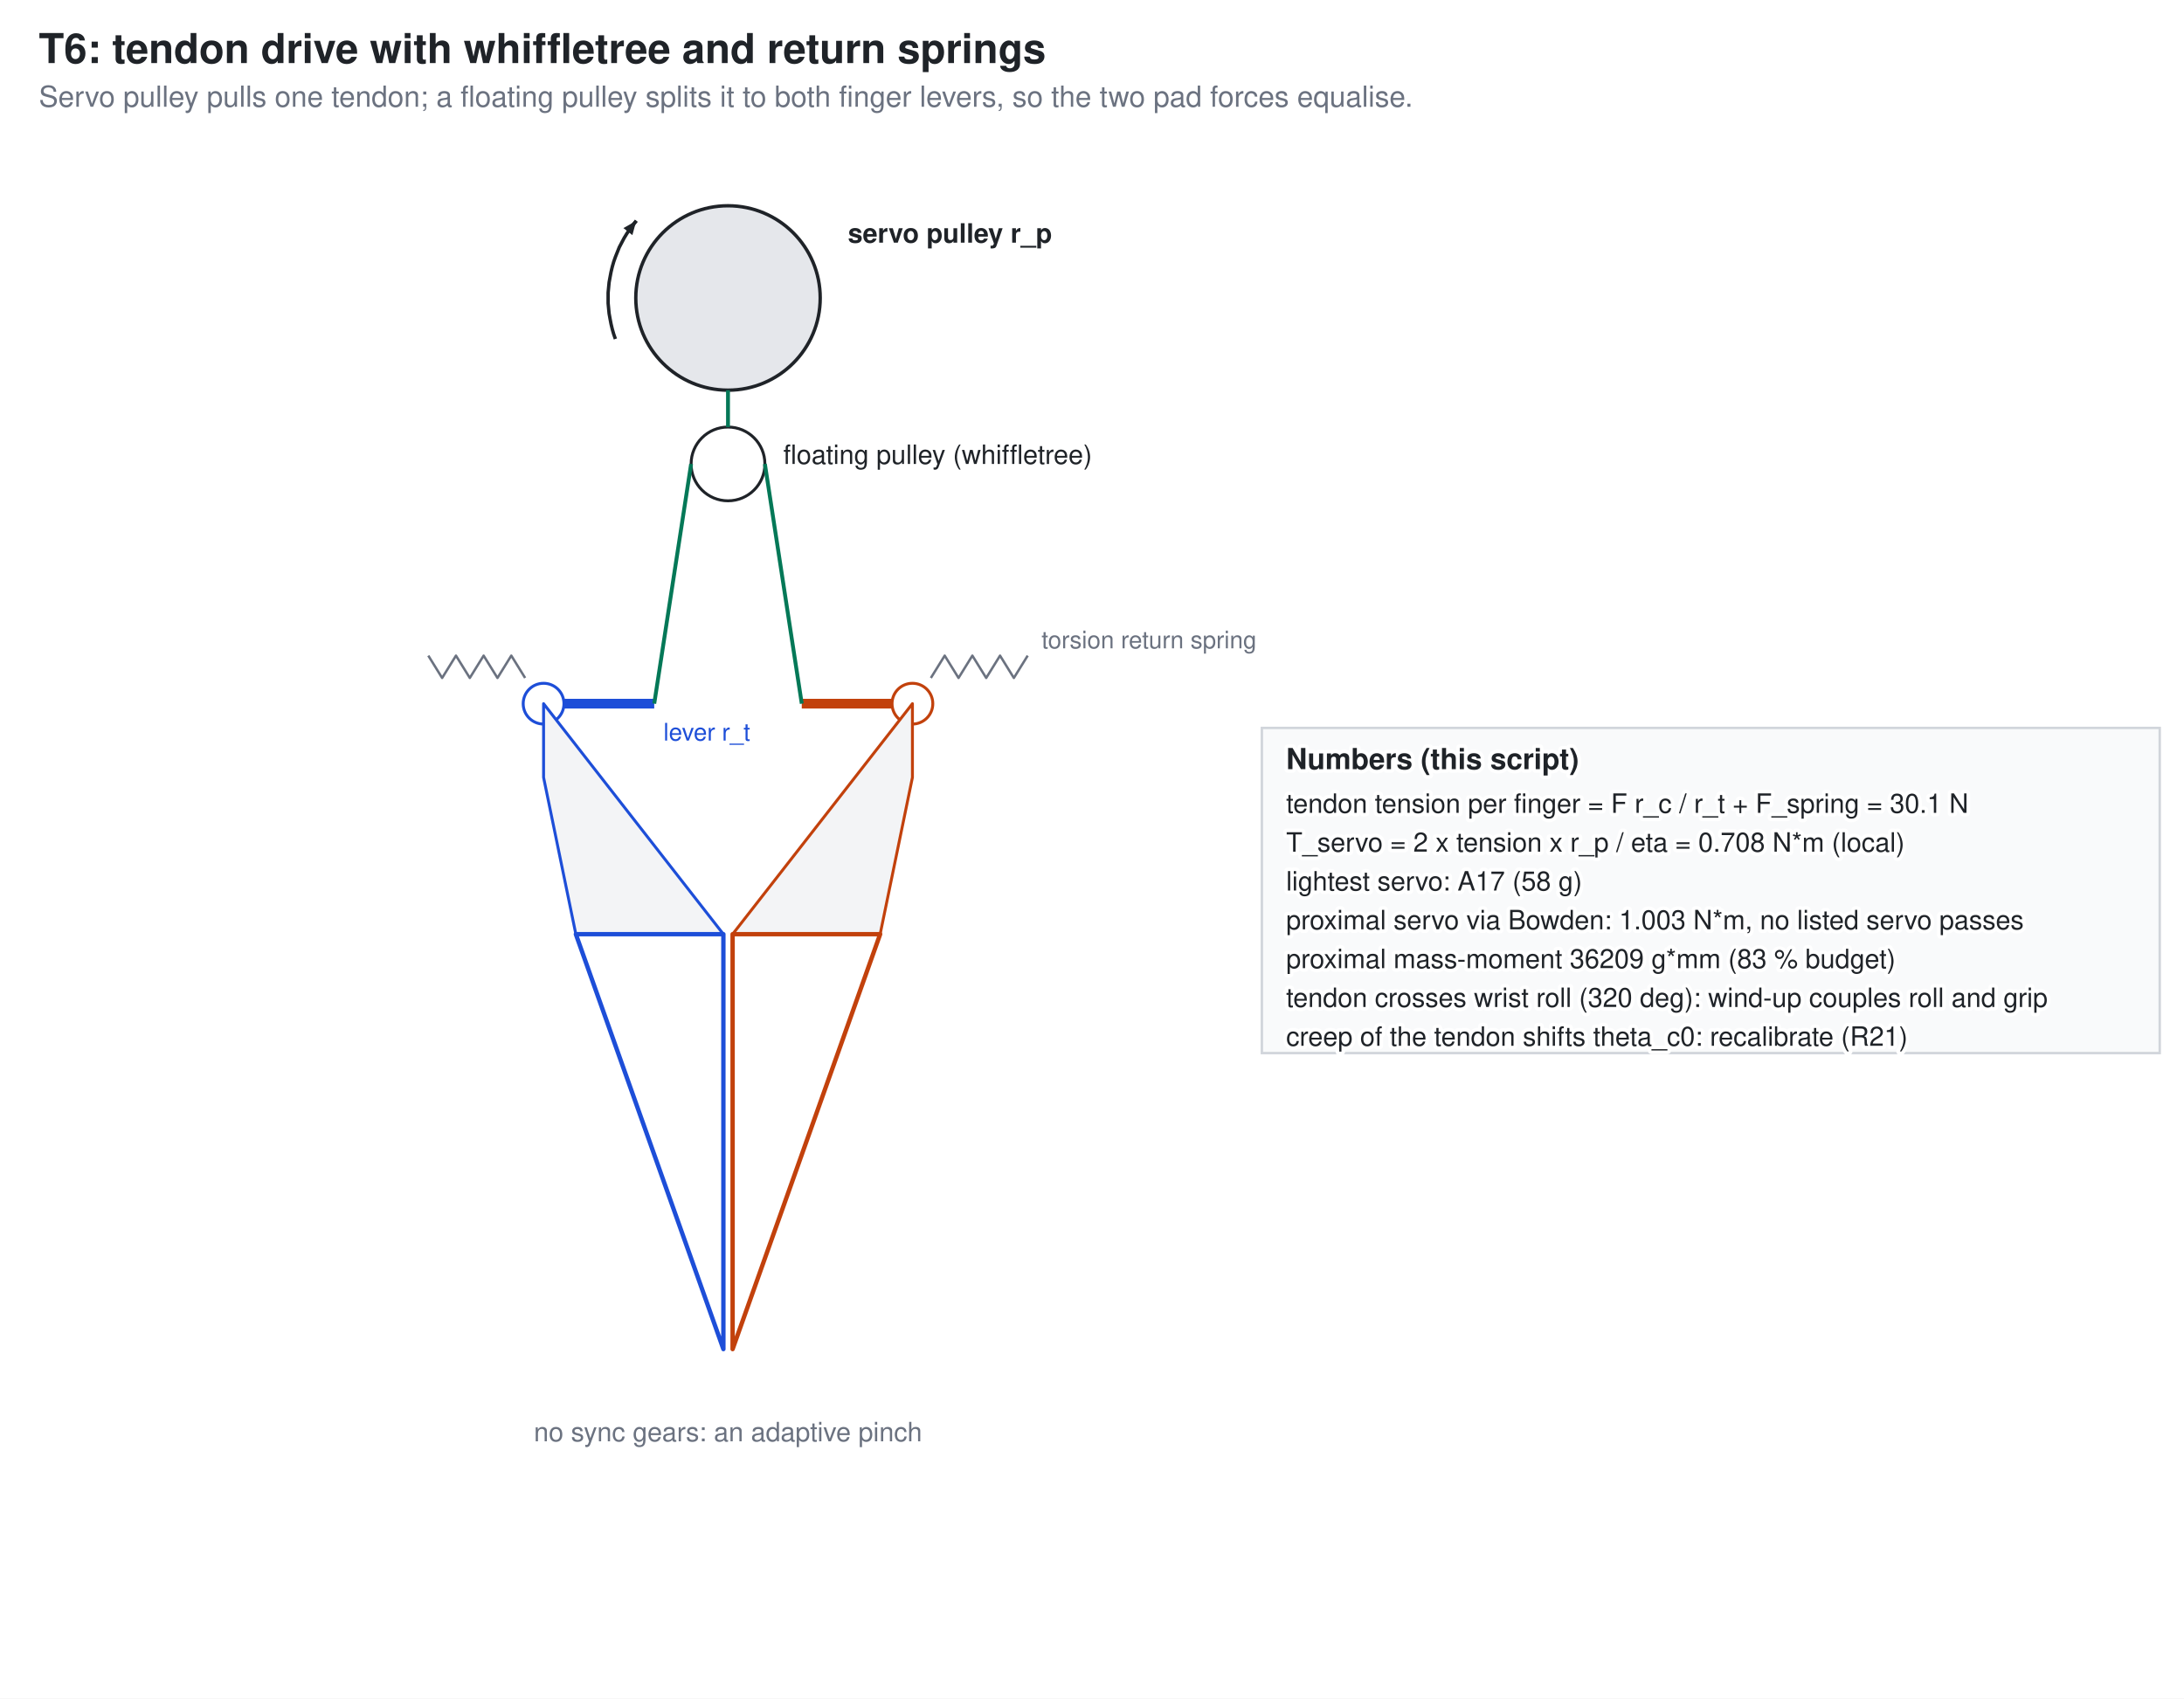
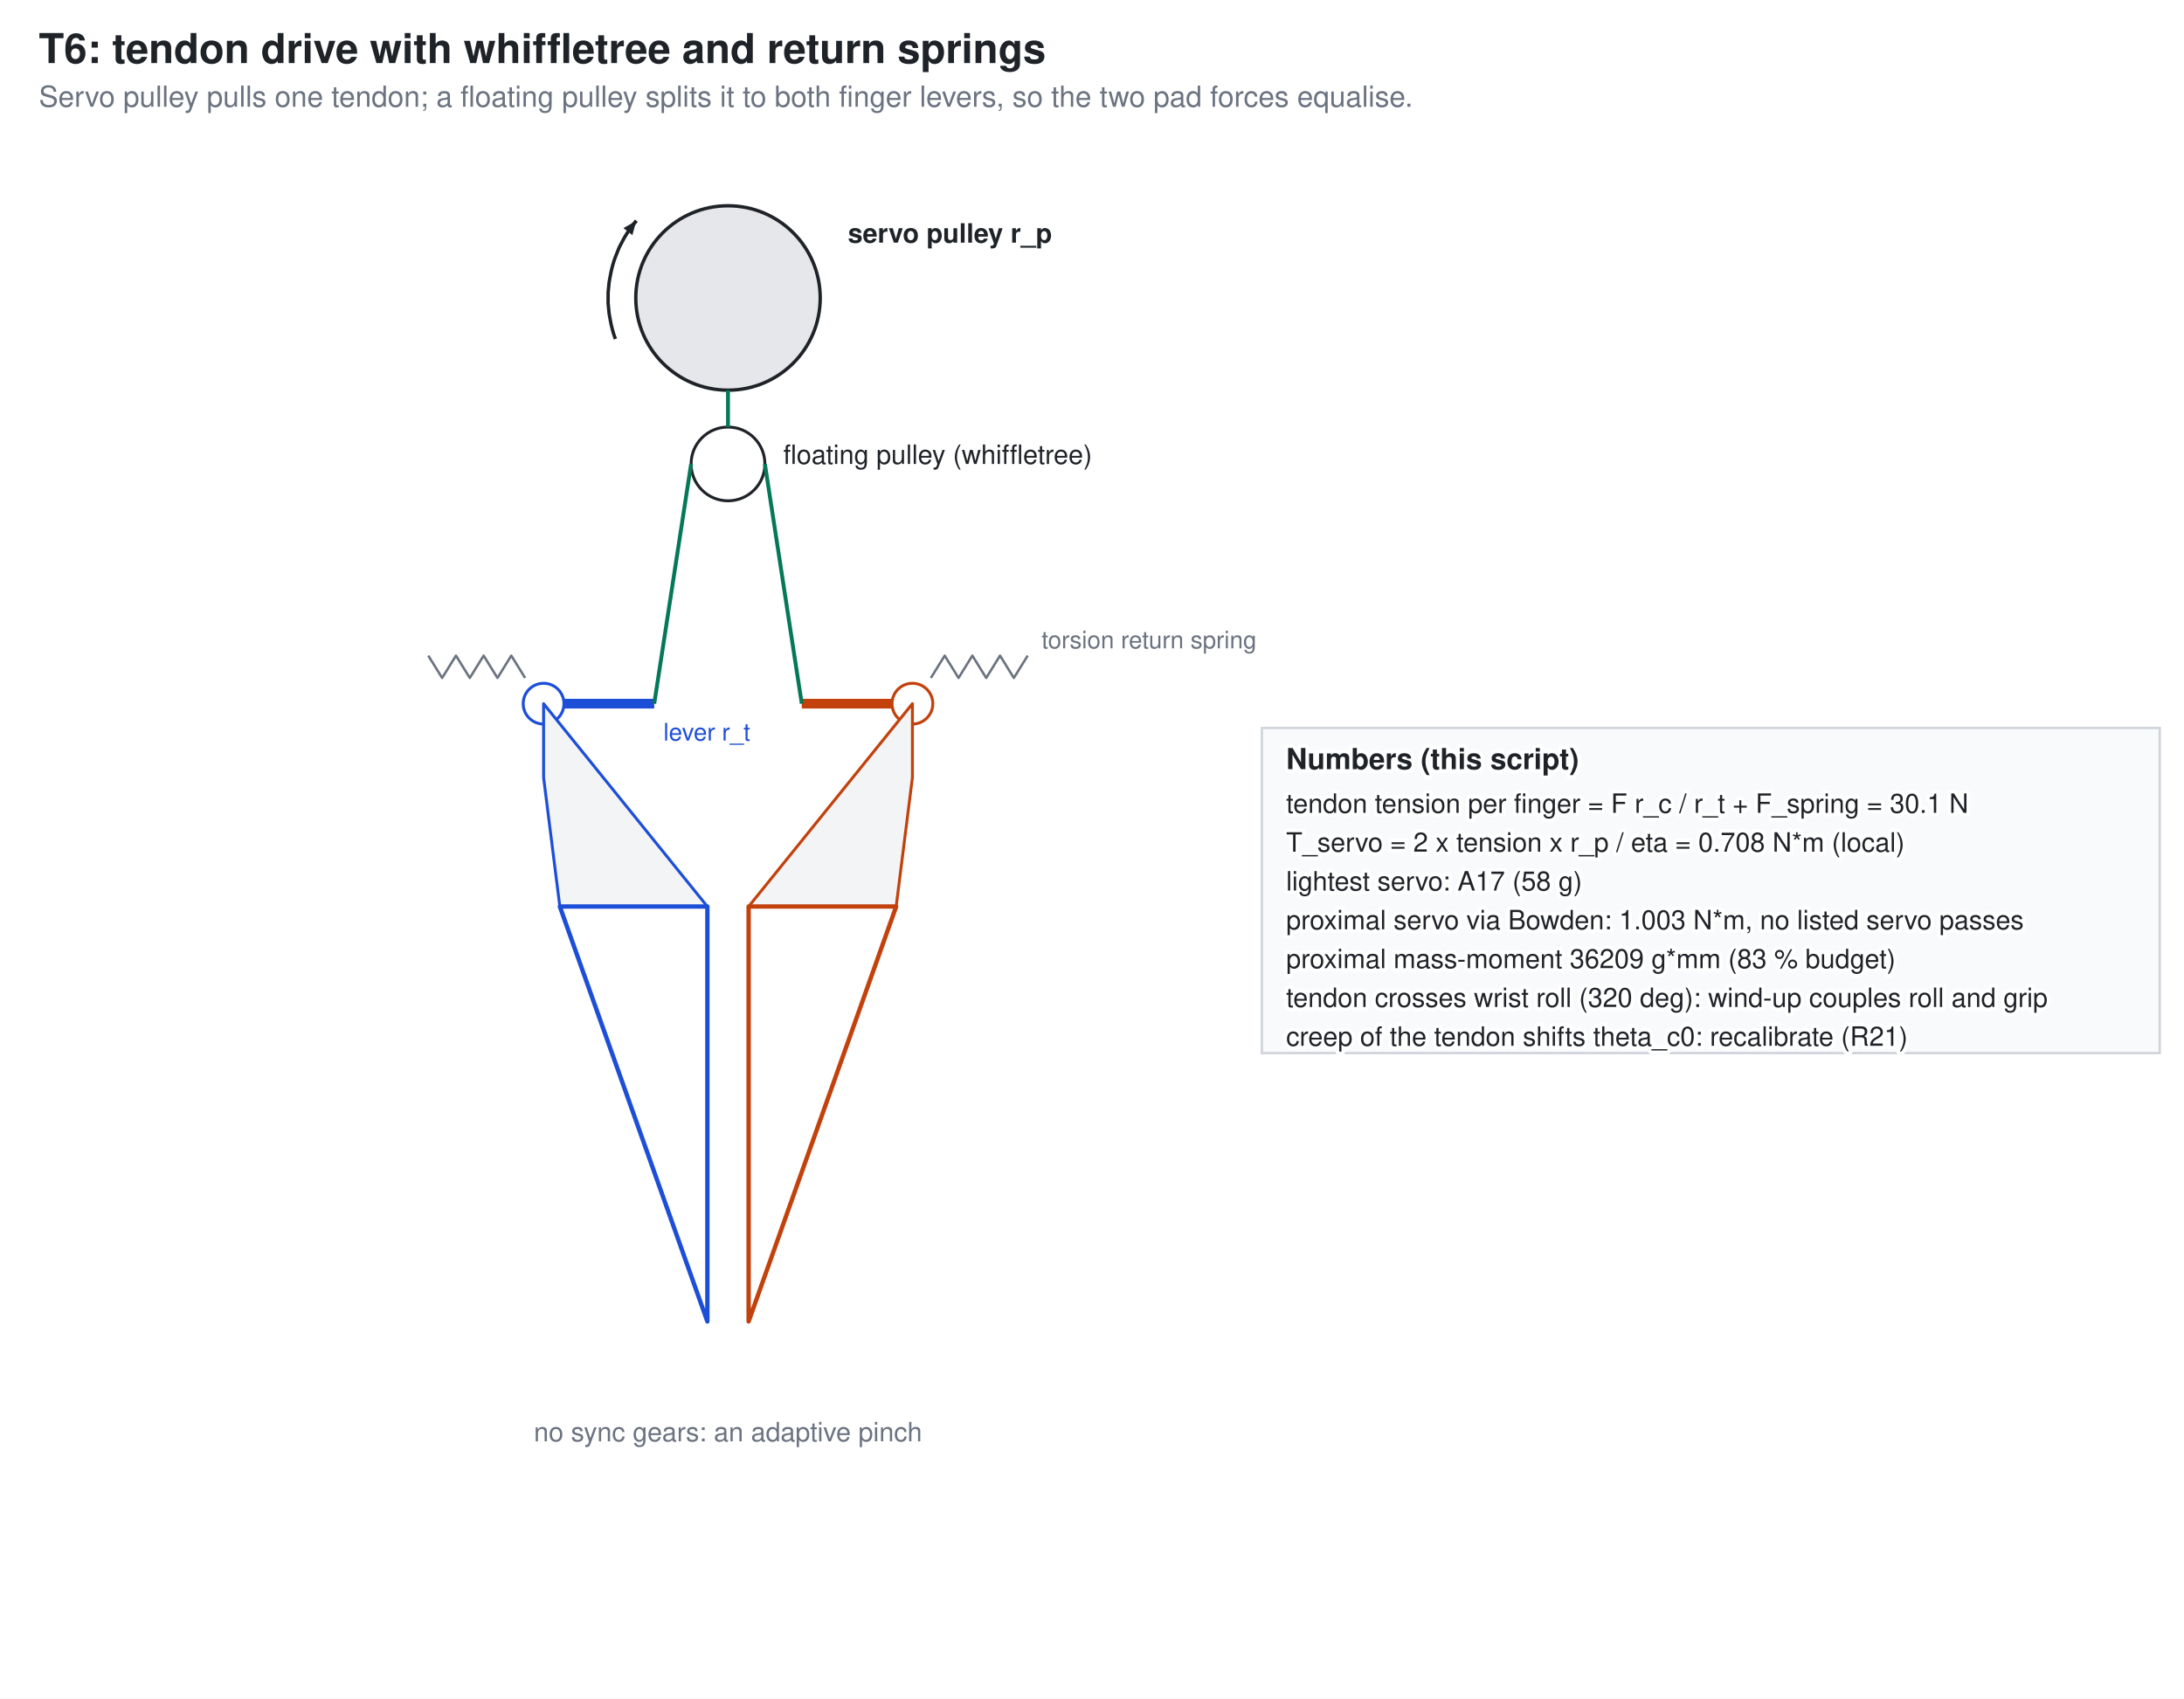
<svg xmlns="http://www.w3.org/2000/svg" viewBox="0 0 900 700" width="900" height="700" font-family="Helvetica, Arial, sans-serif">
  <rect width="900" height="700" fill="#ffffff" />
  <text x="16" y="26" font-size="17" font-weight="bold" fill="#1f2328">T6: tendon drive with whiffletree and return springs</text>
  <text x="16" y="44" font-size="12" fill="#6b7280">Servo pulley pulls one tendon; a floating pulley splits it to both finger levers, so the two pad forces equalise.</text>
  <circle cx="300.0" cy="122.8" r="38.0" stroke="#1f2328" stroke-width="1.4" fill="#e5e7eb" fill-opacity="1.0" />
  <polyline points="253.6,139.7 252.9,137.7 252.3,135.6 251.8,133.5 251.4,131.4 251.0,129.2 250.8,127.1 250.6,125.0 250.6,122.8 250.6,120.6 250.8,118.5 251.0,116.4 251.4,114.2 251.8,112.1 252.3,110.0 252.9,107.9 253.6,105.9 254.4,103.9 255.2,101.9 256.2,100.0 257.2,98.1 258.3,96.3 259.5,94.5 260.8,92.7 262.2,91.0" stroke="#1f2328" stroke-width="1.4" fill="none" fill-opacity="1.0" stroke-linejoin="round" />
  <line x1="259.5" y1="94.5" x2="262.2" y2="91.0" stroke="#1f2328" stroke-width="1.4" />
  <polygon points="262.2,91.0 260.6,96.9 256.9,94.0" fill="#1f2328" />
  <text x="349.4" y="100.0" font-size="11" fill="#1f2328" text-anchor="start" font-weight="bold" stroke="#ffffff" stroke-width="3" stroke-linejoin="round" paint-order="stroke">servo pulley r_p</text>
  <circle cx="300.0" cy="191.2" r="15.2" stroke="#1f2328" stroke-width="1.2" fill="#ffffff" fill-opacity="1.0" />
  <text x="322.8" y="191.2" font-size="11" fill="#1f2328" text-anchor="start" stroke="#ffffff" stroke-width="3" stroke-linejoin="round" paint-order="stroke">floating pulley (whiffletree)</text>
  <line x1="300.0" y1="176.0" x2="300.0" y2="160.8" stroke="#047857" stroke-width="1.6" />
  <line x1="224.0" y1="290.0" x2="269.6" y2="290.0" stroke="#1d4ed8" stroke-width="4" />
  <circle cx="224.0" cy="290.0" r="8.4" stroke="#1d4ed8" stroke-width="1.2" fill="#ffffff" fill-opacity="1.0" />
  <line x1="269.6" y1="290.0" x2="284.8" y2="191.2" stroke="#047857" stroke-width="1.6" />
  <polyline points="216.4,279.4 210.7,270.2 205.0,279.4 199.3,270.2 193.6,279.4 187.9,270.2 182.2,279.4 176.5,270.2" stroke="#6b7280" stroke-width="1.0" fill="none" fill-opacity="1.0" stroke-linejoin="round" />
-   <polygon points="224.0,290.0 224.0,320.4 237.3,385.0 298.1,385.0" stroke="#1d4ed8" stroke-width="1.2" fill="#f3f4f6" fill-opacity="1.0" stroke-linejoin="round" />
-   <polygon points="298.1,385.0 298.1,556.0 237.3,385.0" stroke="#1d4ed8" stroke-width="1.8" fill="none" fill-opacity="1.0" stroke-linejoin="round" />
+   <polygon points="224.0,290.0 224.0,320.4 230.7,373.6 291.5,373.6" stroke="#1d4ed8" stroke-width="1.2" fill="#f3f4f6" fill-opacity="1.0" stroke-linejoin="round" />
+   <polygon points="291.5,373.6 291.5,544.6 230.7,373.6" stroke="#1d4ed8" stroke-width="1.8" fill="none" fill-opacity="1.0" stroke-linejoin="round" />
  <line x1="376.0" y1="290.0" x2="330.4" y2="290.0" stroke="#c2410c" stroke-width="4" />
  <circle cx="376.0" cy="290.0" r="8.4" stroke="#c2410c" stroke-width="1.2" fill="#ffffff" fill-opacity="1.0" />
  <line x1="330.4" y1="290.0" x2="315.2" y2="191.2" stroke="#047857" stroke-width="1.6" />
  <polyline points="383.6,279.4 389.3,270.2 395.0,279.4 400.7,270.2 406.4,279.4 412.1,270.2 417.8,279.4 423.5,270.2" stroke="#6b7280" stroke-width="1.0" fill="none" fill-opacity="1.0" stroke-linejoin="round" />
-   <polygon points="376.0,290.0 376.0,320.4 362.7,385.0 301.9,385.0" stroke="#c2410c" stroke-width="1.2" fill="#f3f4f6" fill-opacity="1.0" stroke-linejoin="round" />
-   <polygon points="301.9,385.0 301.9,556.0 362.7,385.0" stroke="#c2410c" stroke-width="1.8" fill="none" fill-opacity="1.0" stroke-linejoin="round" />
+   <polygon points="376.0,290.0 376.0,320.4 369.3,373.6 308.5,373.6" stroke="#c2410c" stroke-width="1.2" fill="#f3f4f6" fill-opacity="1.0" stroke-linejoin="round" />
+   <polygon points="308.5,373.6 308.5,544.6 369.3,373.6" stroke="#c2410c" stroke-width="1.8" fill="none" fill-opacity="1.0" stroke-linejoin="round" />
  <text x="429.2" y="267.2" font-size="10" fill="#6b7280" text-anchor="start" stroke="#ffffff" stroke-width="3" stroke-linejoin="round" paint-order="stroke">torsion return spring</text>
  <text x="273.4" y="305.2" font-size="10" fill="#1d4ed8" text-anchor="start" stroke="#ffffff" stroke-width="3" stroke-linejoin="round" paint-order="stroke">lever r_t</text>
  <text x="300.0" y="594.0" font-size="11" fill="#6b7280" text-anchor="middle" stroke="#ffffff" stroke-width="3" stroke-linejoin="round" paint-order="stroke">no sync gears: an adaptive pinch</text>
  <rect x="520" y="300" width="370" height="134" fill="#f9fafb" stroke="#d1d5db" />
  <text x="530.0" y="317.0" font-size="12" fill="#1f2328" text-anchor="start" font-weight="bold" stroke="#ffffff" stroke-width="3" stroke-linejoin="round" paint-order="stroke">Numbers (this script)</text>
  <text x="530.0" y="335.0" font-size="11" fill="#1f2328" text-anchor="start" stroke="#ffffff" stroke-width="3" stroke-linejoin="round" paint-order="stroke">tendon tension per finger = F r_c / r_t + F_spring = 30.1 N</text>
  <text x="530.0" y="351.0" font-size="11" fill="#1f2328" text-anchor="start" stroke="#ffffff" stroke-width="3" stroke-linejoin="round" paint-order="stroke">T_servo = 2 x tension x r_p / eta = 0.708 N*m (local)</text>
  <text x="530.0" y="367.0" font-size="11" fill="#1f2328" text-anchor="start" stroke="#ffffff" stroke-width="3" stroke-linejoin="round" paint-order="stroke">lightest servo: A17 (58 g)</text>
  <text x="530.0" y="383.0" font-size="11" fill="#1f2328" text-anchor="start" stroke="#ffffff" stroke-width="3" stroke-linejoin="round" paint-order="stroke">proximal servo via Bowden: 1.003 N*m, no listed servo passes</text>
  <text x="530.0" y="399.0" font-size="11" fill="#1f2328" text-anchor="start" stroke="#ffffff" stroke-width="3" stroke-linejoin="round" paint-order="stroke">proximal mass-moment 36209 g*mm (83 % budget)</text>
  <text x="530.0" y="415.0" font-size="11" fill="#1f2328" text-anchor="start" stroke="#ffffff" stroke-width="3" stroke-linejoin="round" paint-order="stroke">tendon crosses wrist roll (320 deg): wind-up couples roll and grip</text>
  <text x="530.0" y="431.0" font-size="11" fill="#1f2328" text-anchor="start" stroke="#ffffff" stroke-width="3" stroke-linejoin="round" paint-order="stroke">creep of the tendon shifts theta_c0: recalibrate (R21)</text>
</svg>
